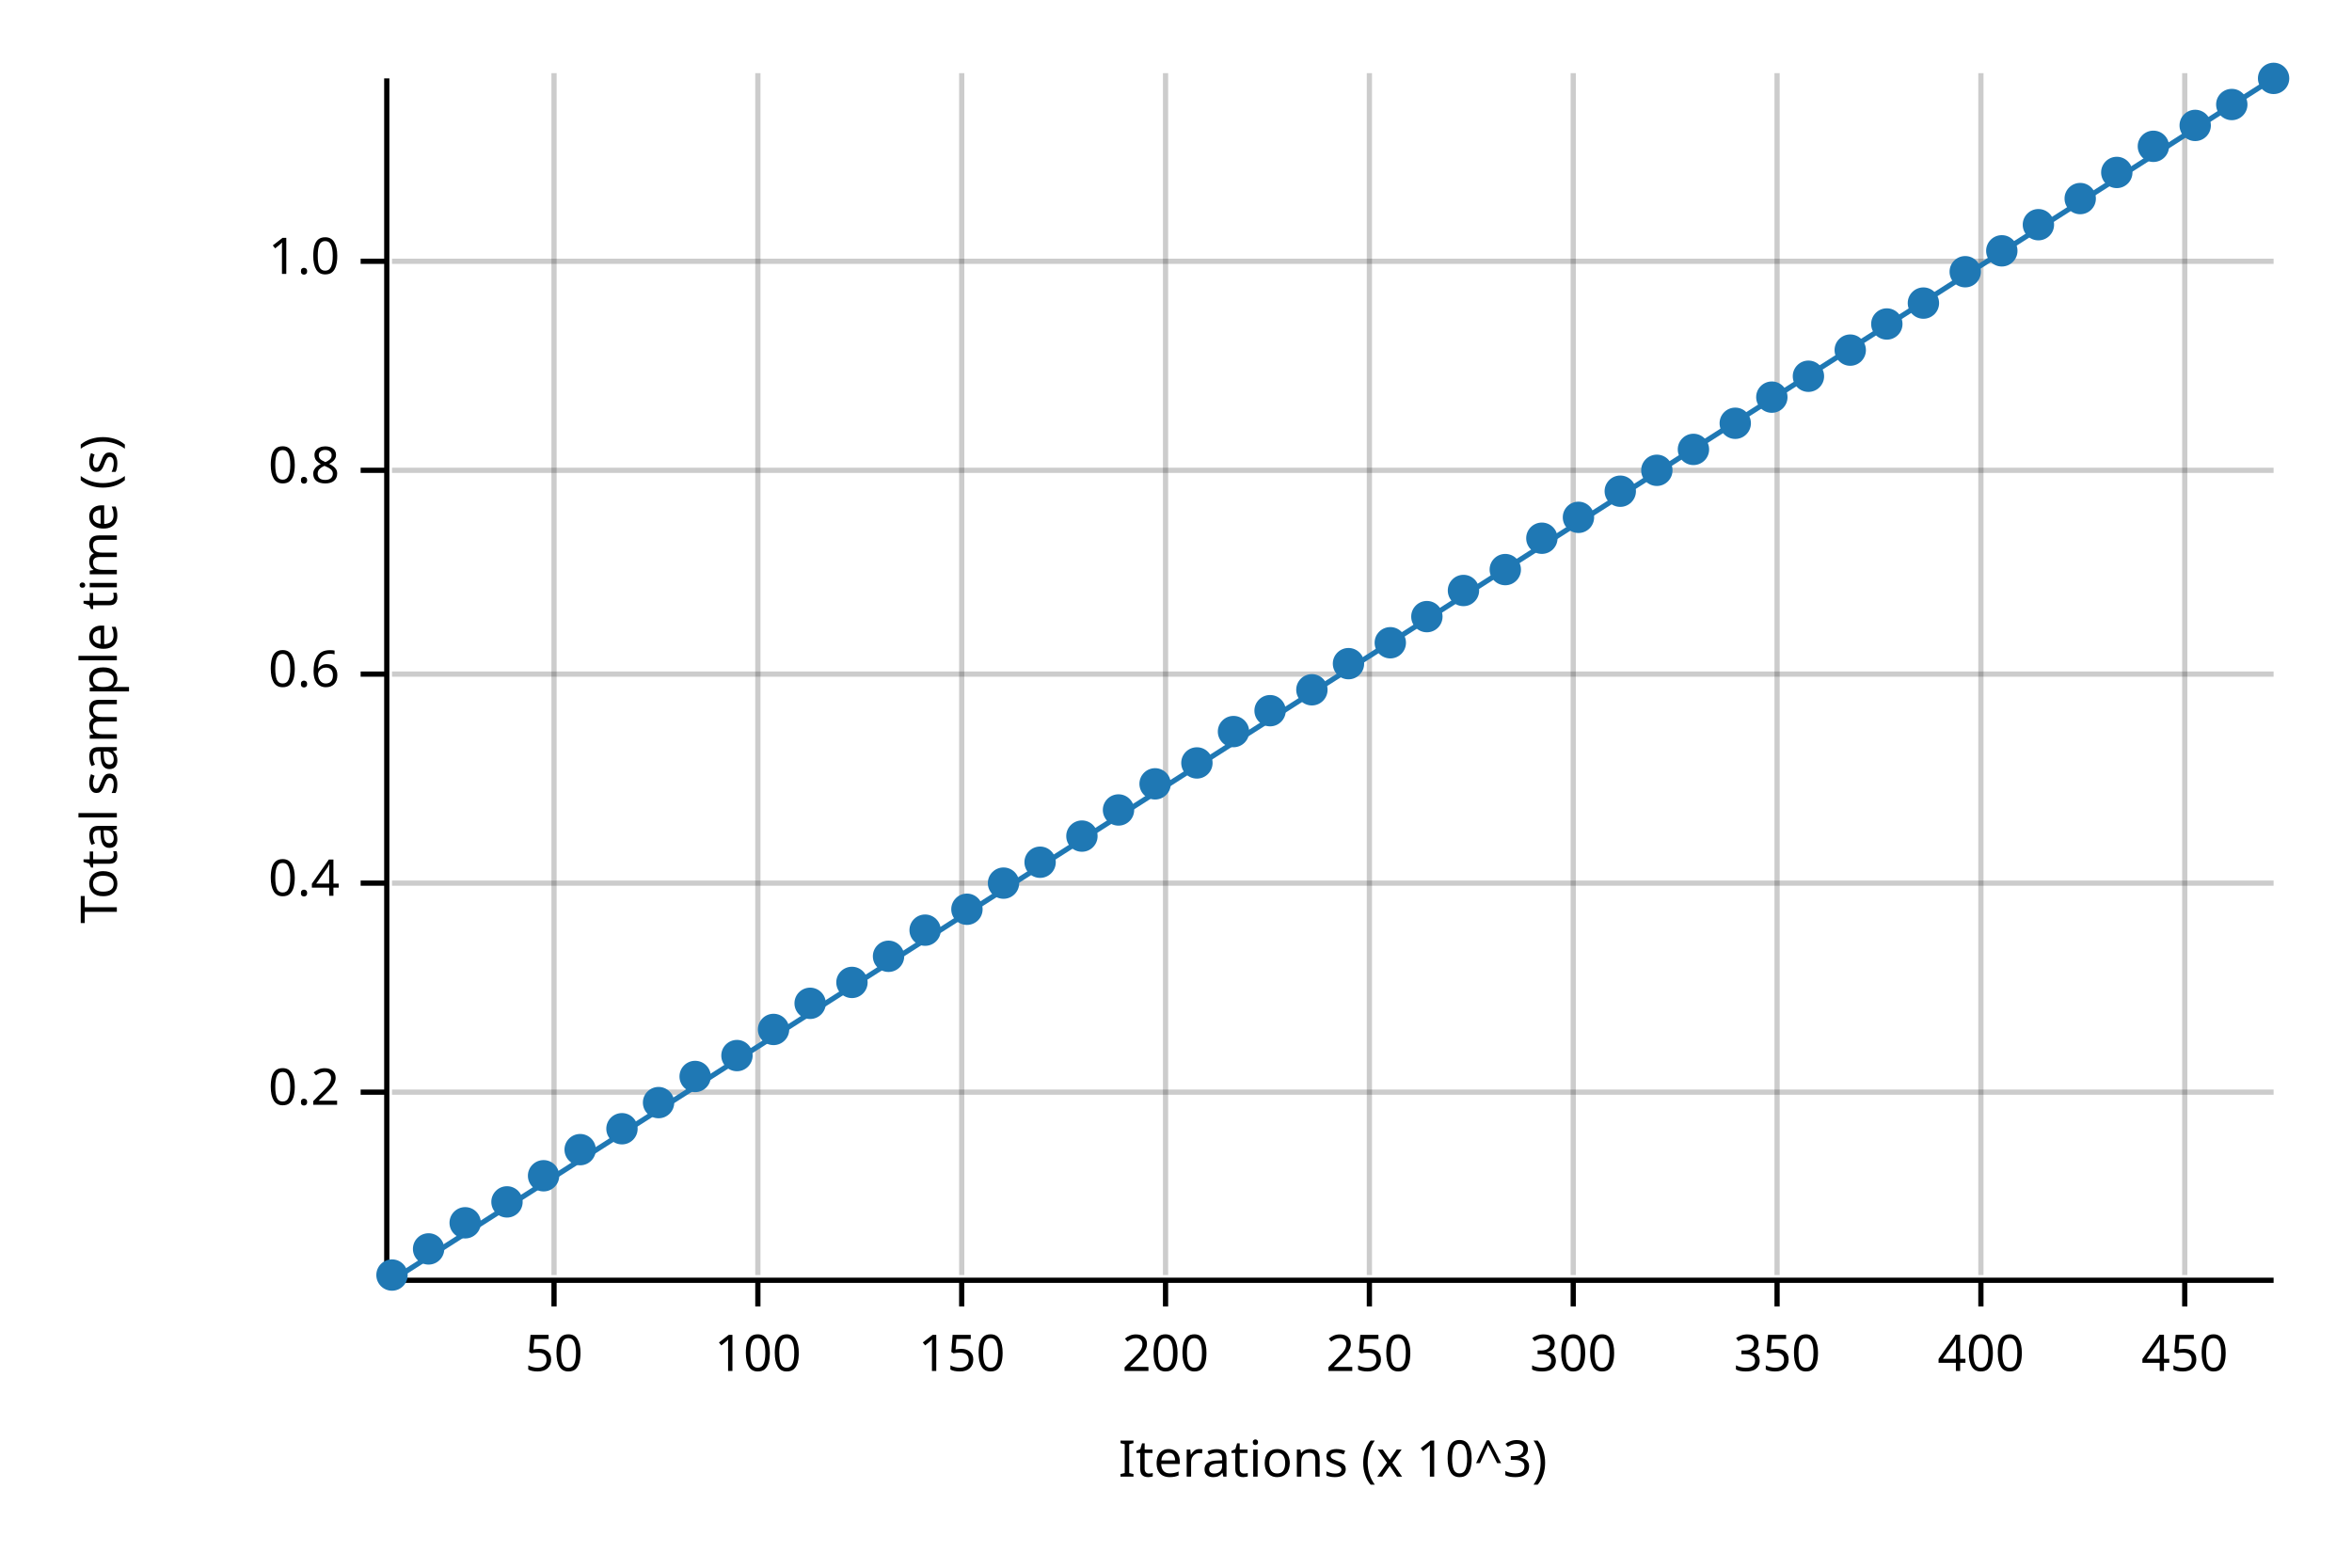
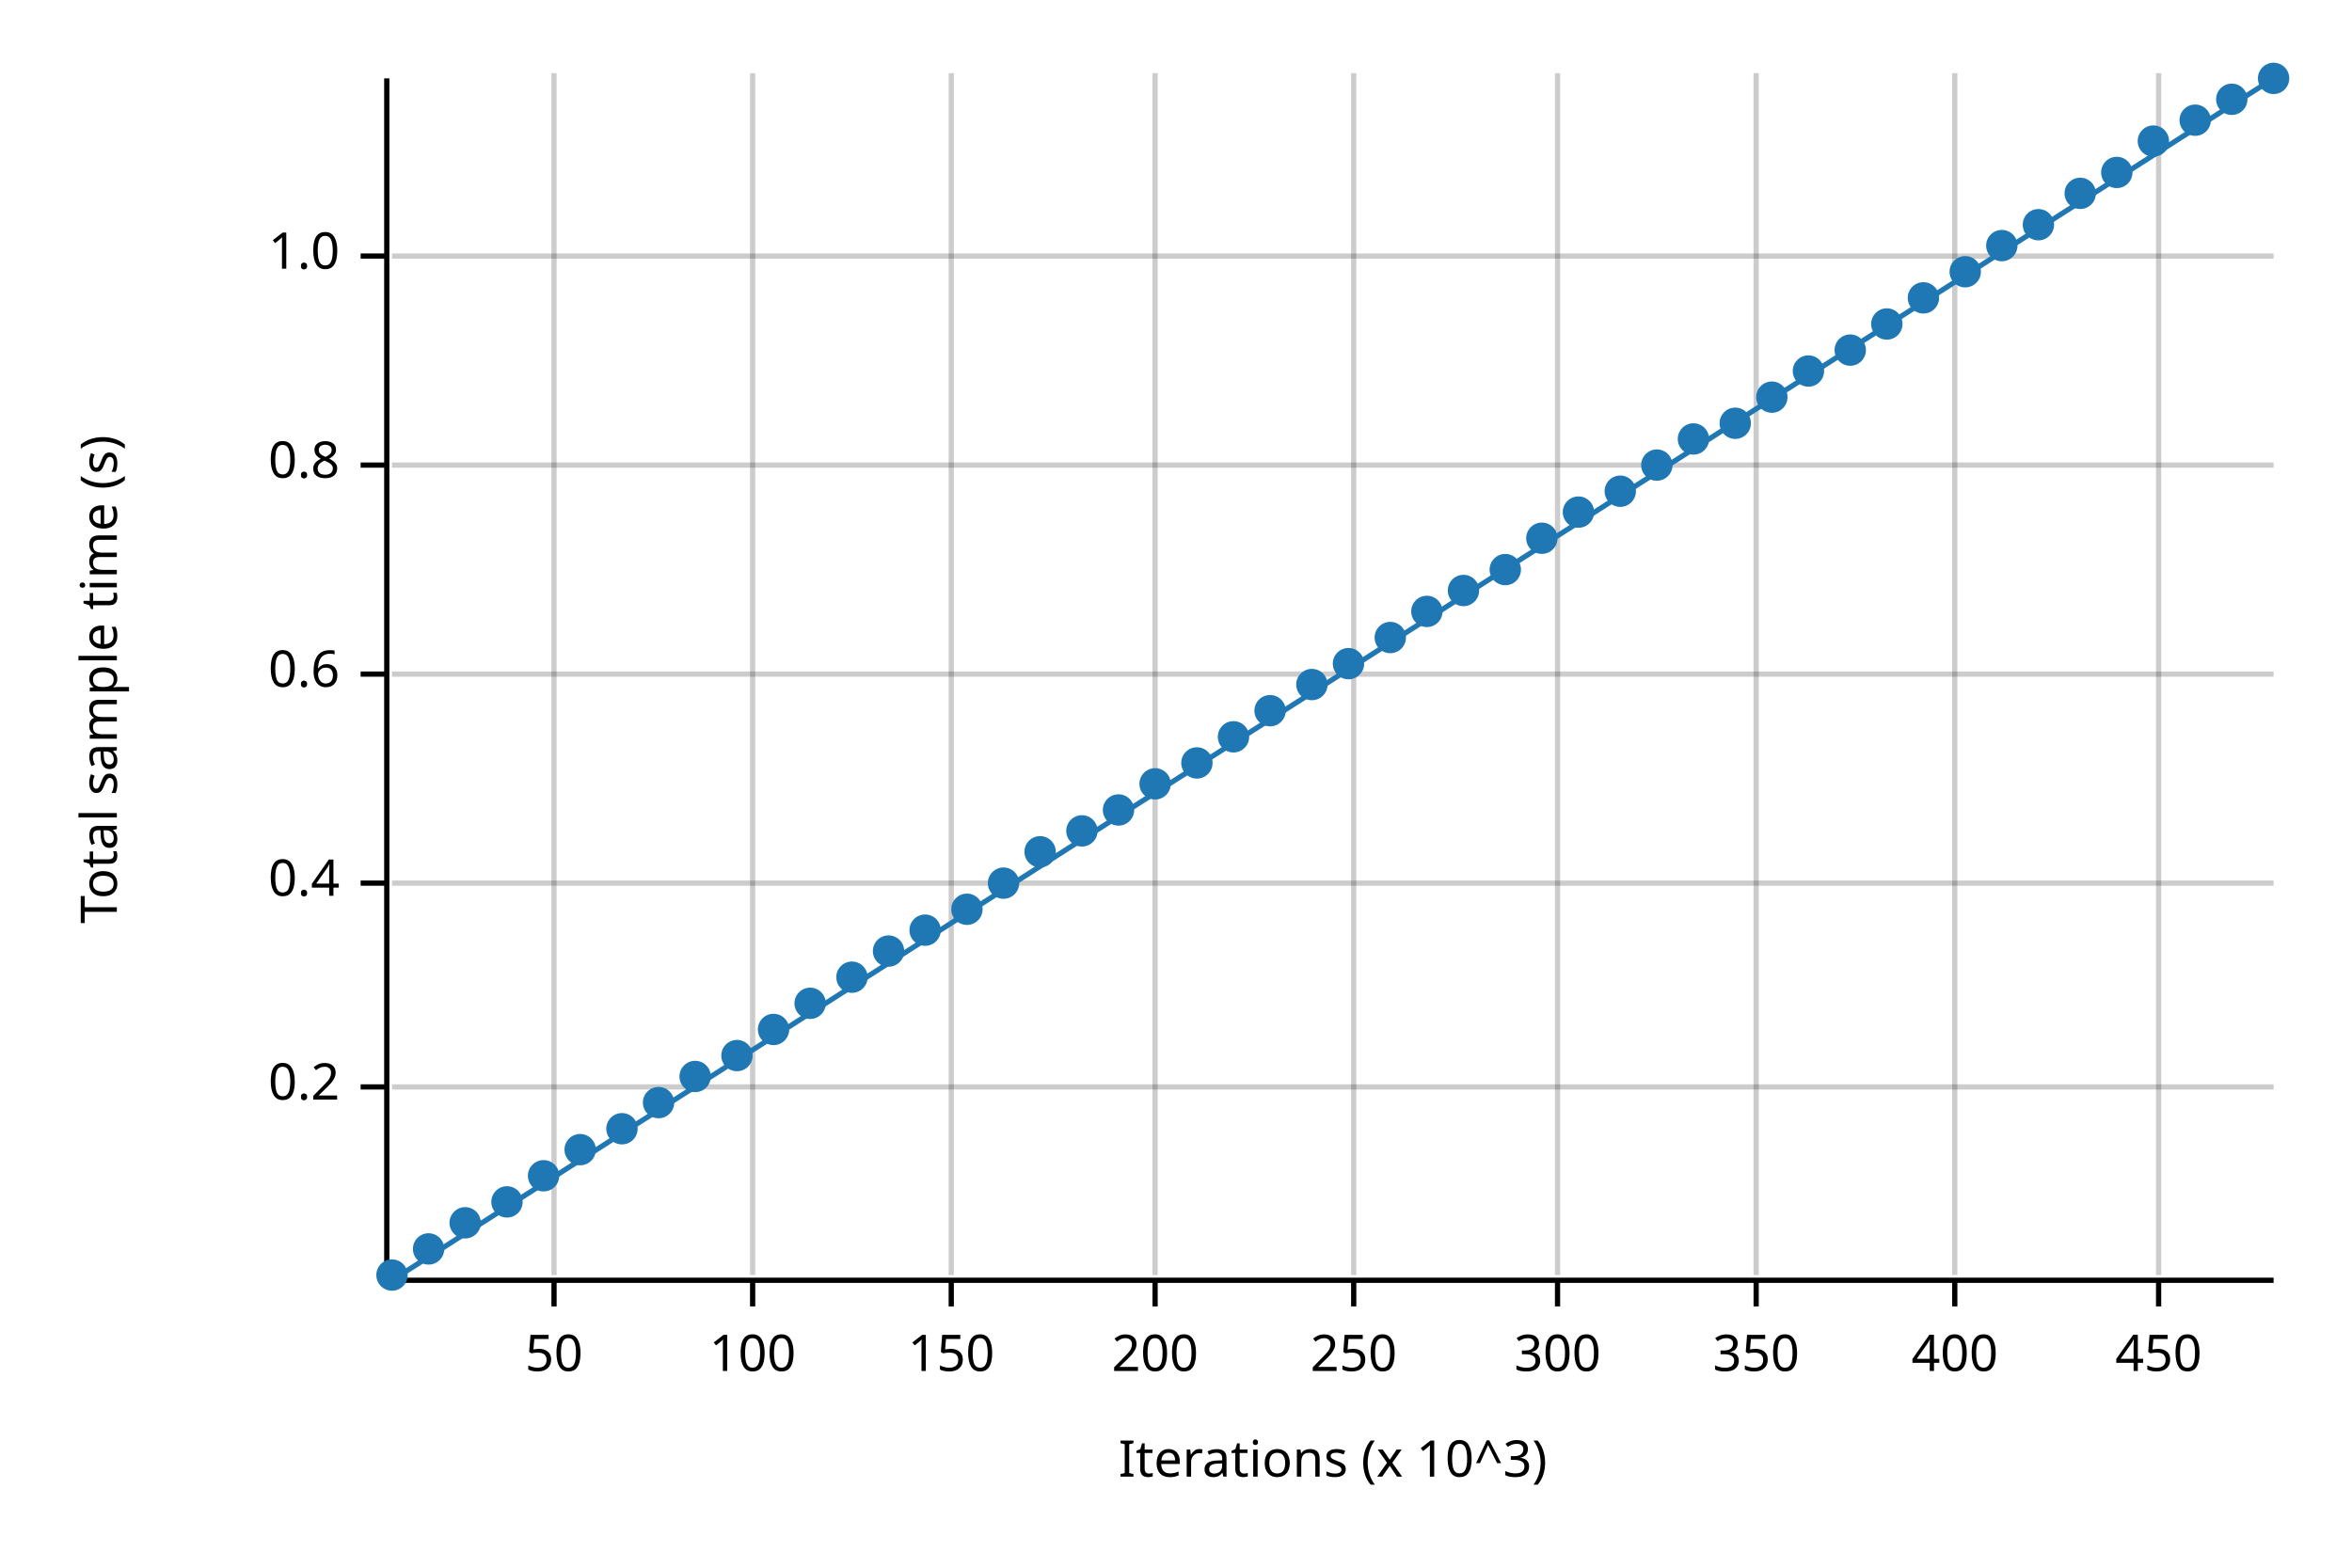
<svg xmlns="http://www.w3.org/2000/svg" width="450" height="300" viewBox="0 0 450 300">
  <text x="15" y="130" dy="0.76em" text-anchor="middle" font-family="sans-serif" font-size="9.677" opacity="1" fill="#000000" transform="rotate(270, 15, 130)">
Total sample time (s)
</text>
  <text x="255" y="285" dy="-0.5ex" text-anchor="middle" font-family="sans-serif" font-size="9.677" opacity="1" fill="#000000">
Iterations (x 10^3)
</text>
  <line opacity="0.2" stroke="#000000" stroke-width="1" x1="106" y1="244" x2="106" y2="14" />
-   <line opacity="0.2" stroke="#000000" stroke-width="1" x1="145" y1="244" x2="145" y2="14" />
-   <line opacity="0.2" stroke="#000000" stroke-width="1" x1="184" y1="244" x2="184" y2="14" />
-   <line opacity="0.2" stroke="#000000" stroke-width="1" x1="223" y1="244" x2="223" y2="14" />
-   <line opacity="0.2" stroke="#000000" stroke-width="1" x1="262" y1="244" x2="262" y2="14" />
-   <line opacity="0.2" stroke="#000000" stroke-width="1" x1="301" y1="244" x2="301" y2="14" />
-   <line opacity="0.2" stroke="#000000" stroke-width="1" x1="340" y1="244" x2="340" y2="14" />
-   <line opacity="0.2" stroke="#000000" stroke-width="1" x1="379" y1="244" x2="379" y2="14" />
-   <line opacity="0.2" stroke="#000000" stroke-width="1" x1="418" y1="244" x2="418" y2="14" />
-   <line opacity="0.2" stroke="#000000" stroke-width="1" x1="75" y1="209" x2="435" y2="209" />
+   <line opacity="0.2" stroke="#000000" stroke-width="1" x1="144" y1="244" x2="144" y2="14" />
+   <line opacity="0.2" stroke="#000000" stroke-width="1" x1="182" y1="244" x2="182" y2="14" />
+   <line opacity="0.2" stroke="#000000" stroke-width="1" x1="221" y1="244" x2="221" y2="14" />
+   <line opacity="0.2" stroke="#000000" stroke-width="1" x1="259" y1="244" x2="259" y2="14" />
+   <line opacity="0.2" stroke="#000000" stroke-width="1" x1="298" y1="244" x2="298" y2="14" />
+   <line opacity="0.2" stroke="#000000" stroke-width="1" x1="336" y1="244" x2="336" y2="14" />
+   <line opacity="0.2" stroke="#000000" stroke-width="1" x1="374" y1="244" x2="374" y2="14" />
+   <line opacity="0.2" stroke="#000000" stroke-width="1" x1="413" y1="244" x2="413" y2="14" />
+   <line opacity="0.2" stroke="#000000" stroke-width="1" x1="75" y1="208" x2="435" y2="208" />
  <line opacity="0.2" stroke="#000000" stroke-width="1" x1="75" y1="169" x2="435" y2="169" />
  <line opacity="0.2" stroke="#000000" stroke-width="1" x1="75" y1="129" x2="435" y2="129" />
-   <line opacity="0.2" stroke="#000000" stroke-width="1" x1="75" y1="90" x2="435" y2="90" />
-   <line opacity="0.2" stroke="#000000" stroke-width="1" x1="75" y1="50" x2="435" y2="50" />
+   <line opacity="0.2" stroke="#000000" stroke-width="1" x1="75" y1="89" x2="435" y2="89" />
+   <line opacity="0.2" stroke="#000000" stroke-width="1" x1="75" y1="49" x2="435" y2="49" />
  <polyline fill="none" opacity="1" stroke="#000000" stroke-width="1" points="74,15 74,245 " />
-   <text x="65" y="209" dy="0.5ex" text-anchor="end" font-family="sans-serif" font-size="9.677" opacity="1" fill="#000000">
+   <text x="65" y="208" dy="0.5ex" text-anchor="end" font-family="sans-serif" font-size="9.677" opacity="1" fill="#000000">
0.2
</text>
-   <polyline fill="none" opacity="1" stroke="#000000" stroke-width="1" points="69,209 74,209 " />
+   <polyline fill="none" opacity="1" stroke="#000000" stroke-width="1" points="69,208 74,208 " />
  <text x="65" y="169" dy="0.5ex" text-anchor="end" font-family="sans-serif" font-size="9.677" opacity="1" fill="#000000">
0.4
</text>
  <polyline fill="none" opacity="1" stroke="#000000" stroke-width="1" points="69,169 74,169 " />
  <text x="65" y="129" dy="0.5ex" text-anchor="end" font-family="sans-serif" font-size="9.677" opacity="1" fill="#000000">
0.6
</text>
  <polyline fill="none" opacity="1" stroke="#000000" stroke-width="1" points="69,129 74,129 " />
-   <text x="65" y="90" dy="0.5ex" text-anchor="end" font-family="sans-serif" font-size="9.677" opacity="1" fill="#000000">
+   <text x="65" y="89" dy="0.5ex" text-anchor="end" font-family="sans-serif" font-size="9.677" opacity="1" fill="#000000">
0.8
</text>
-   <polyline fill="none" opacity="1" stroke="#000000" stroke-width="1" points="69,90 74,90 " />
-   <text x="65" y="50" dy="0.5ex" text-anchor="end" font-family="sans-serif" font-size="9.677" opacity="1" fill="#000000">
+   <polyline fill="none" opacity="1" stroke="#000000" stroke-width="1" points="69,89 74,89 " />
+   <text x="65" y="49" dy="0.5ex" text-anchor="end" font-family="sans-serif" font-size="9.677" opacity="1" fill="#000000">
1.0
</text>
-   <polyline fill="none" opacity="1" stroke="#000000" stroke-width="1" points="69,50 74,50 " />
+   <polyline fill="none" opacity="1" stroke="#000000" stroke-width="1" points="69,49 74,49 " />
  <polyline fill="none" opacity="1" stroke="#000000" stroke-width="1" points="75,245 435,245 " />
  <text x="106" y="255" dy="0.76em" text-anchor="middle" font-family="sans-serif" font-size="9.677" opacity="1" fill="#000000">
50
</text>
  <polyline fill="none" opacity="1" stroke="#000000" stroke-width="1" points="106,245 106,250 " />
-   <text x="145" y="255" dy="0.76em" text-anchor="middle" font-family="sans-serif" font-size="9.677" opacity="1" fill="#000000">
+   <text x="144" y="255" dy="0.76em" text-anchor="middle" font-family="sans-serif" font-size="9.677" opacity="1" fill="#000000">
100
</text>
-   <polyline fill="none" opacity="1" stroke="#000000" stroke-width="1" points="145,245 145,250 " />
-   <text x="184" y="255" dy="0.76em" text-anchor="middle" font-family="sans-serif" font-size="9.677" opacity="1" fill="#000000">
+   <polyline fill="none" opacity="1" stroke="#000000" stroke-width="1" points="144,245 144,250 " />
+   <text x="182" y="255" dy="0.76em" text-anchor="middle" font-family="sans-serif" font-size="9.677" opacity="1" fill="#000000">
150
</text>
-   <polyline fill="none" opacity="1" stroke="#000000" stroke-width="1" points="184,245 184,250 " />
-   <text x="223" y="255" dy="0.76em" text-anchor="middle" font-family="sans-serif" font-size="9.677" opacity="1" fill="#000000">
+   <polyline fill="none" opacity="1" stroke="#000000" stroke-width="1" points="182,245 182,250 " />
+   <text x="221" y="255" dy="0.76em" text-anchor="middle" font-family="sans-serif" font-size="9.677" opacity="1" fill="#000000">
200
</text>
-   <polyline fill="none" opacity="1" stroke="#000000" stroke-width="1" points="223,245 223,250 " />
-   <text x="262" y="255" dy="0.76em" text-anchor="middle" font-family="sans-serif" font-size="9.677" opacity="1" fill="#000000">
+   <polyline fill="none" opacity="1" stroke="#000000" stroke-width="1" points="221,245 221,250 " />
+   <text x="259" y="255" dy="0.76em" text-anchor="middle" font-family="sans-serif" font-size="9.677" opacity="1" fill="#000000">
250
</text>
-   <polyline fill="none" opacity="1" stroke="#000000" stroke-width="1" points="262,245 262,250 " />
-   <text x="301" y="255" dy="0.76em" text-anchor="middle" font-family="sans-serif" font-size="9.677" opacity="1" fill="#000000">
+   <polyline fill="none" opacity="1" stroke="#000000" stroke-width="1" points="259,245 259,250 " />
+   <text x="298" y="255" dy="0.76em" text-anchor="middle" font-family="sans-serif" font-size="9.677" opacity="1" fill="#000000">
300
</text>
-   <polyline fill="none" opacity="1" stroke="#000000" stroke-width="1" points="301,245 301,250 " />
-   <text x="340" y="255" dy="0.76em" text-anchor="middle" font-family="sans-serif" font-size="9.677" opacity="1" fill="#000000">
+   <polyline fill="none" opacity="1" stroke="#000000" stroke-width="1" points="298,245 298,250 " />
+   <text x="336" y="255" dy="0.76em" text-anchor="middle" font-family="sans-serif" font-size="9.677" opacity="1" fill="#000000">
350
</text>
-   <polyline fill="none" opacity="1" stroke="#000000" stroke-width="1" points="340,245 340,250 " />
-   <text x="379" y="255" dy="0.76em" text-anchor="middle" font-family="sans-serif" font-size="9.677" opacity="1" fill="#000000">
+   <polyline fill="none" opacity="1" stroke="#000000" stroke-width="1" points="336,245 336,250 " />
+   <text x="374" y="255" dy="0.76em" text-anchor="middle" font-family="sans-serif" font-size="9.677" opacity="1" fill="#000000">
400
</text>
-   <polyline fill="none" opacity="1" stroke="#000000" stroke-width="1" points="379,245 379,250 " />
-   <text x="418" y="255" dy="0.76em" text-anchor="middle" font-family="sans-serif" font-size="9.677" opacity="1" fill="#000000">
+   <polyline fill="none" opacity="1" stroke="#000000" stroke-width="1" points="374,245 374,250 " />
+   <text x="413" y="255" dy="0.76em" text-anchor="middle" font-family="sans-serif" font-size="9.677" opacity="1" fill="#000000">
450
</text>
-   <polyline fill="none" opacity="1" stroke="#000000" stroke-width="1" points="418,245 418,250 " />
+   <polyline fill="none" opacity="1" stroke="#000000" stroke-width="1" points="413,245 413,250 " />
  <circle cx="75" cy="244" r="3" opacity="1" fill="#1F78B4" stroke="none" stroke-width="1" />
  <circle cx="82" cy="239" r="3" opacity="1" fill="#1F78B4" stroke="none" stroke-width="1" />
  <circle cx="89" cy="234" r="3" opacity="1" fill="#1F78B4" stroke="none" stroke-width="1" />
  <circle cx="97" cy="230" r="3" opacity="1" fill="#1F78B4" stroke="none" stroke-width="1" />
  <circle cx="104" cy="225" r="3" opacity="1" fill="#1F78B4" stroke="none" stroke-width="1" />
  <circle cx="111" cy="220" r="3" opacity="1" fill="#1F78B4" stroke="none" stroke-width="1" />
  <circle cx="119" cy="216" r="3" opacity="1" fill="#1F78B4" stroke="none" stroke-width="1" />
  <circle cx="126" cy="211" r="3" opacity="1" fill="#1F78B4" stroke="none" stroke-width="1" />
  <circle cx="133" cy="206" r="3" opacity="1" fill="#1F78B4" stroke="none" stroke-width="1" />
  <circle cx="141" cy="202" r="3" opacity="1" fill="#1F78B4" stroke="none" stroke-width="1" />
  <circle cx="148" cy="197" r="3" opacity="1" fill="#1F78B4" stroke="none" stroke-width="1" />
  <circle cx="155" cy="192" r="3" opacity="1" fill="#1F78B4" stroke="none" stroke-width="1" />
-   <circle cx="163" cy="188" r="3" opacity="1" fill="#1F78B4" stroke="none" stroke-width="1" />
-   <circle cx="170" cy="183" r="3" opacity="1" fill="#1F78B4" stroke="none" stroke-width="1" />
+   <circle cx="163" cy="187" r="3" opacity="1" fill="#1F78B4" stroke="none" stroke-width="1" />
+   <circle cx="170" cy="182" r="3" opacity="1" fill="#1F78B4" stroke="none" stroke-width="1" />
  <circle cx="177" cy="178" r="3" opacity="1" fill="#1F78B4" stroke="none" stroke-width="1" />
  <circle cx="185" cy="174" r="3" opacity="1" fill="#1F78B4" stroke="none" stroke-width="1" />
  <circle cx="192" cy="169" r="3" opacity="1" fill="#1F78B4" stroke="none" stroke-width="1" />
-   <circle cx="199" cy="165" r="3" opacity="1" fill="#1F78B4" stroke="none" stroke-width="1" />
-   <circle cx="207" cy="160" r="3" opacity="1" fill="#1F78B4" stroke="none" stroke-width="1" />
+   <circle cx="199" cy="163" r="3" opacity="1" fill="#1F78B4" stroke="none" stroke-width="1" />
+   <circle cx="207" cy="159" r="3" opacity="1" fill="#1F78B4" stroke="none" stroke-width="1" />
  <circle cx="214" cy="155" r="3" opacity="1" fill="#1F78B4" stroke="none" stroke-width="1" />
  <circle cx="221" cy="150" r="3" opacity="1" fill="#1F78B4" stroke="none" stroke-width="1" />
  <circle cx="229" cy="146" r="3" opacity="1" fill="#1F78B4" stroke="none" stroke-width="1" />
-   <circle cx="236" cy="140" r="3" opacity="1" fill="#1F78B4" stroke="none" stroke-width="1" />
+   <circle cx="236" cy="141" r="3" opacity="1" fill="#1F78B4" stroke="none" stroke-width="1" />
  <circle cx="243" cy="136" r="3" opacity="1" fill="#1F78B4" stroke="none" stroke-width="1" />
-   <circle cx="251" cy="132" r="3" opacity="1" fill="#1F78B4" stroke="none" stroke-width="1" />
+   <circle cx="251" cy="131" r="3" opacity="1" fill="#1F78B4" stroke="none" stroke-width="1" />
  <circle cx="258" cy="127" r="3" opacity="1" fill="#1F78B4" stroke="none" stroke-width="1" />
-   <circle cx="266" cy="123" r="3" opacity="1" fill="#1F78B4" stroke="none" stroke-width="1" />
-   <circle cx="273" cy="118" r="3" opacity="1" fill="#1F78B4" stroke="none" stroke-width="1" />
+   <circle cx="266" cy="122" r="3" opacity="1" fill="#1F78B4" stroke="none" stroke-width="1" />
+   <circle cx="273" cy="117" r="3" opacity="1" fill="#1F78B4" stroke="none" stroke-width="1" />
  <circle cx="280" cy="113" r="3" opacity="1" fill="#1F78B4" stroke="none" stroke-width="1" />
  <circle cx="288" cy="109" r="3" opacity="1" fill="#1F78B4" stroke="none" stroke-width="1" />
  <circle cx="295" cy="103" r="3" opacity="1" fill="#1F78B4" stroke="none" stroke-width="1" />
-   <circle cx="302" cy="99" r="3" opacity="1" fill="#1F78B4" stroke="none" stroke-width="1" />
+   <circle cx="302" cy="98" r="3" opacity="1" fill="#1F78B4" stroke="none" stroke-width="1" />
  <circle cx="310" cy="94" r="3" opacity="1" fill="#1F78B4" stroke="none" stroke-width="1" />
-   <circle cx="317" cy="90" r="3" opacity="1" fill="#1F78B4" stroke="none" stroke-width="1" />
-   <circle cx="324" cy="86" r="3" opacity="1" fill="#1F78B4" stroke="none" stroke-width="1" />
+   <circle cx="317" cy="89" r="3" opacity="1" fill="#1F78B4" stroke="none" stroke-width="1" />
+   <circle cx="324" cy="84" r="3" opacity="1" fill="#1F78B4" stroke="none" stroke-width="1" />
  <circle cx="332" cy="81" r="3" opacity="1" fill="#1F78B4" stroke="none" stroke-width="1" />
  <circle cx="339" cy="76" r="3" opacity="1" fill="#1F78B4" stroke="none" stroke-width="1" />
-   <circle cx="346" cy="72" r="3" opacity="1" fill="#1F78B4" stroke="none" stroke-width="1" />
+   <circle cx="346" cy="71" r="3" opacity="1" fill="#1F78B4" stroke="none" stroke-width="1" />
  <circle cx="354" cy="67" r="3" opacity="1" fill="#1F78B4" stroke="none" stroke-width="1" />
  <circle cx="361" cy="62" r="3" opacity="1" fill="#1F78B4" stroke="none" stroke-width="1" />
-   <circle cx="368" cy="58" r="3" opacity="1" fill="#1F78B4" stroke="none" stroke-width="1" />
+   <circle cx="368" cy="57" r="3" opacity="1" fill="#1F78B4" stroke="none" stroke-width="1" />
  <circle cx="376" cy="52" r="3" opacity="1" fill="#1F78B4" stroke="none" stroke-width="1" />
-   <circle cx="383" cy="48" r="3" opacity="1" fill="#1F78B4" stroke="none" stroke-width="1" />
+   <circle cx="383" cy="47" r="3" opacity="1" fill="#1F78B4" stroke="none" stroke-width="1" />
  <circle cx="390" cy="43" r="3" opacity="1" fill="#1F78B4" stroke="none" stroke-width="1" />
-   <circle cx="398" cy="38" r="3" opacity="1" fill="#1F78B4" stroke="none" stroke-width="1" />
+   <circle cx="398" cy="37" r="3" opacity="1" fill="#1F78B4" stroke="none" stroke-width="1" />
  <circle cx="405" cy="33" r="3" opacity="1" fill="#1F78B4" stroke="none" stroke-width="1" />
-   <circle cx="412" cy="28" r="3" opacity="1" fill="#1F78B4" stroke="none" stroke-width="1" />
-   <circle cx="420" cy="24" r="3" opacity="1" fill="#1F78B4" stroke="none" stroke-width="1" />
-   <circle cx="427" cy="20" r="3" opacity="1" fill="#1F78B4" stroke="none" stroke-width="1" />
+   <circle cx="412" cy="27" r="3" opacity="1" fill="#1F78B4" stroke="none" stroke-width="1" />
+   <circle cx="420" cy="23" r="3" opacity="1" fill="#1F78B4" stroke="none" stroke-width="1" />
+   <circle cx="427" cy="19" r="3" opacity="1" fill="#1F78B4" stroke="none" stroke-width="1" />
  <circle cx="435" cy="15" r="3" opacity="1" fill="#1F78B4" stroke="none" stroke-width="1" />
  <polyline fill="none" opacity="1" stroke="#1F78B4" stroke-width="1" points="75,245 435,15 " />
  <polygon opacity="0.25" fill="#1F78B4" points="75,245 435,15 435,15 " />
</svg>
